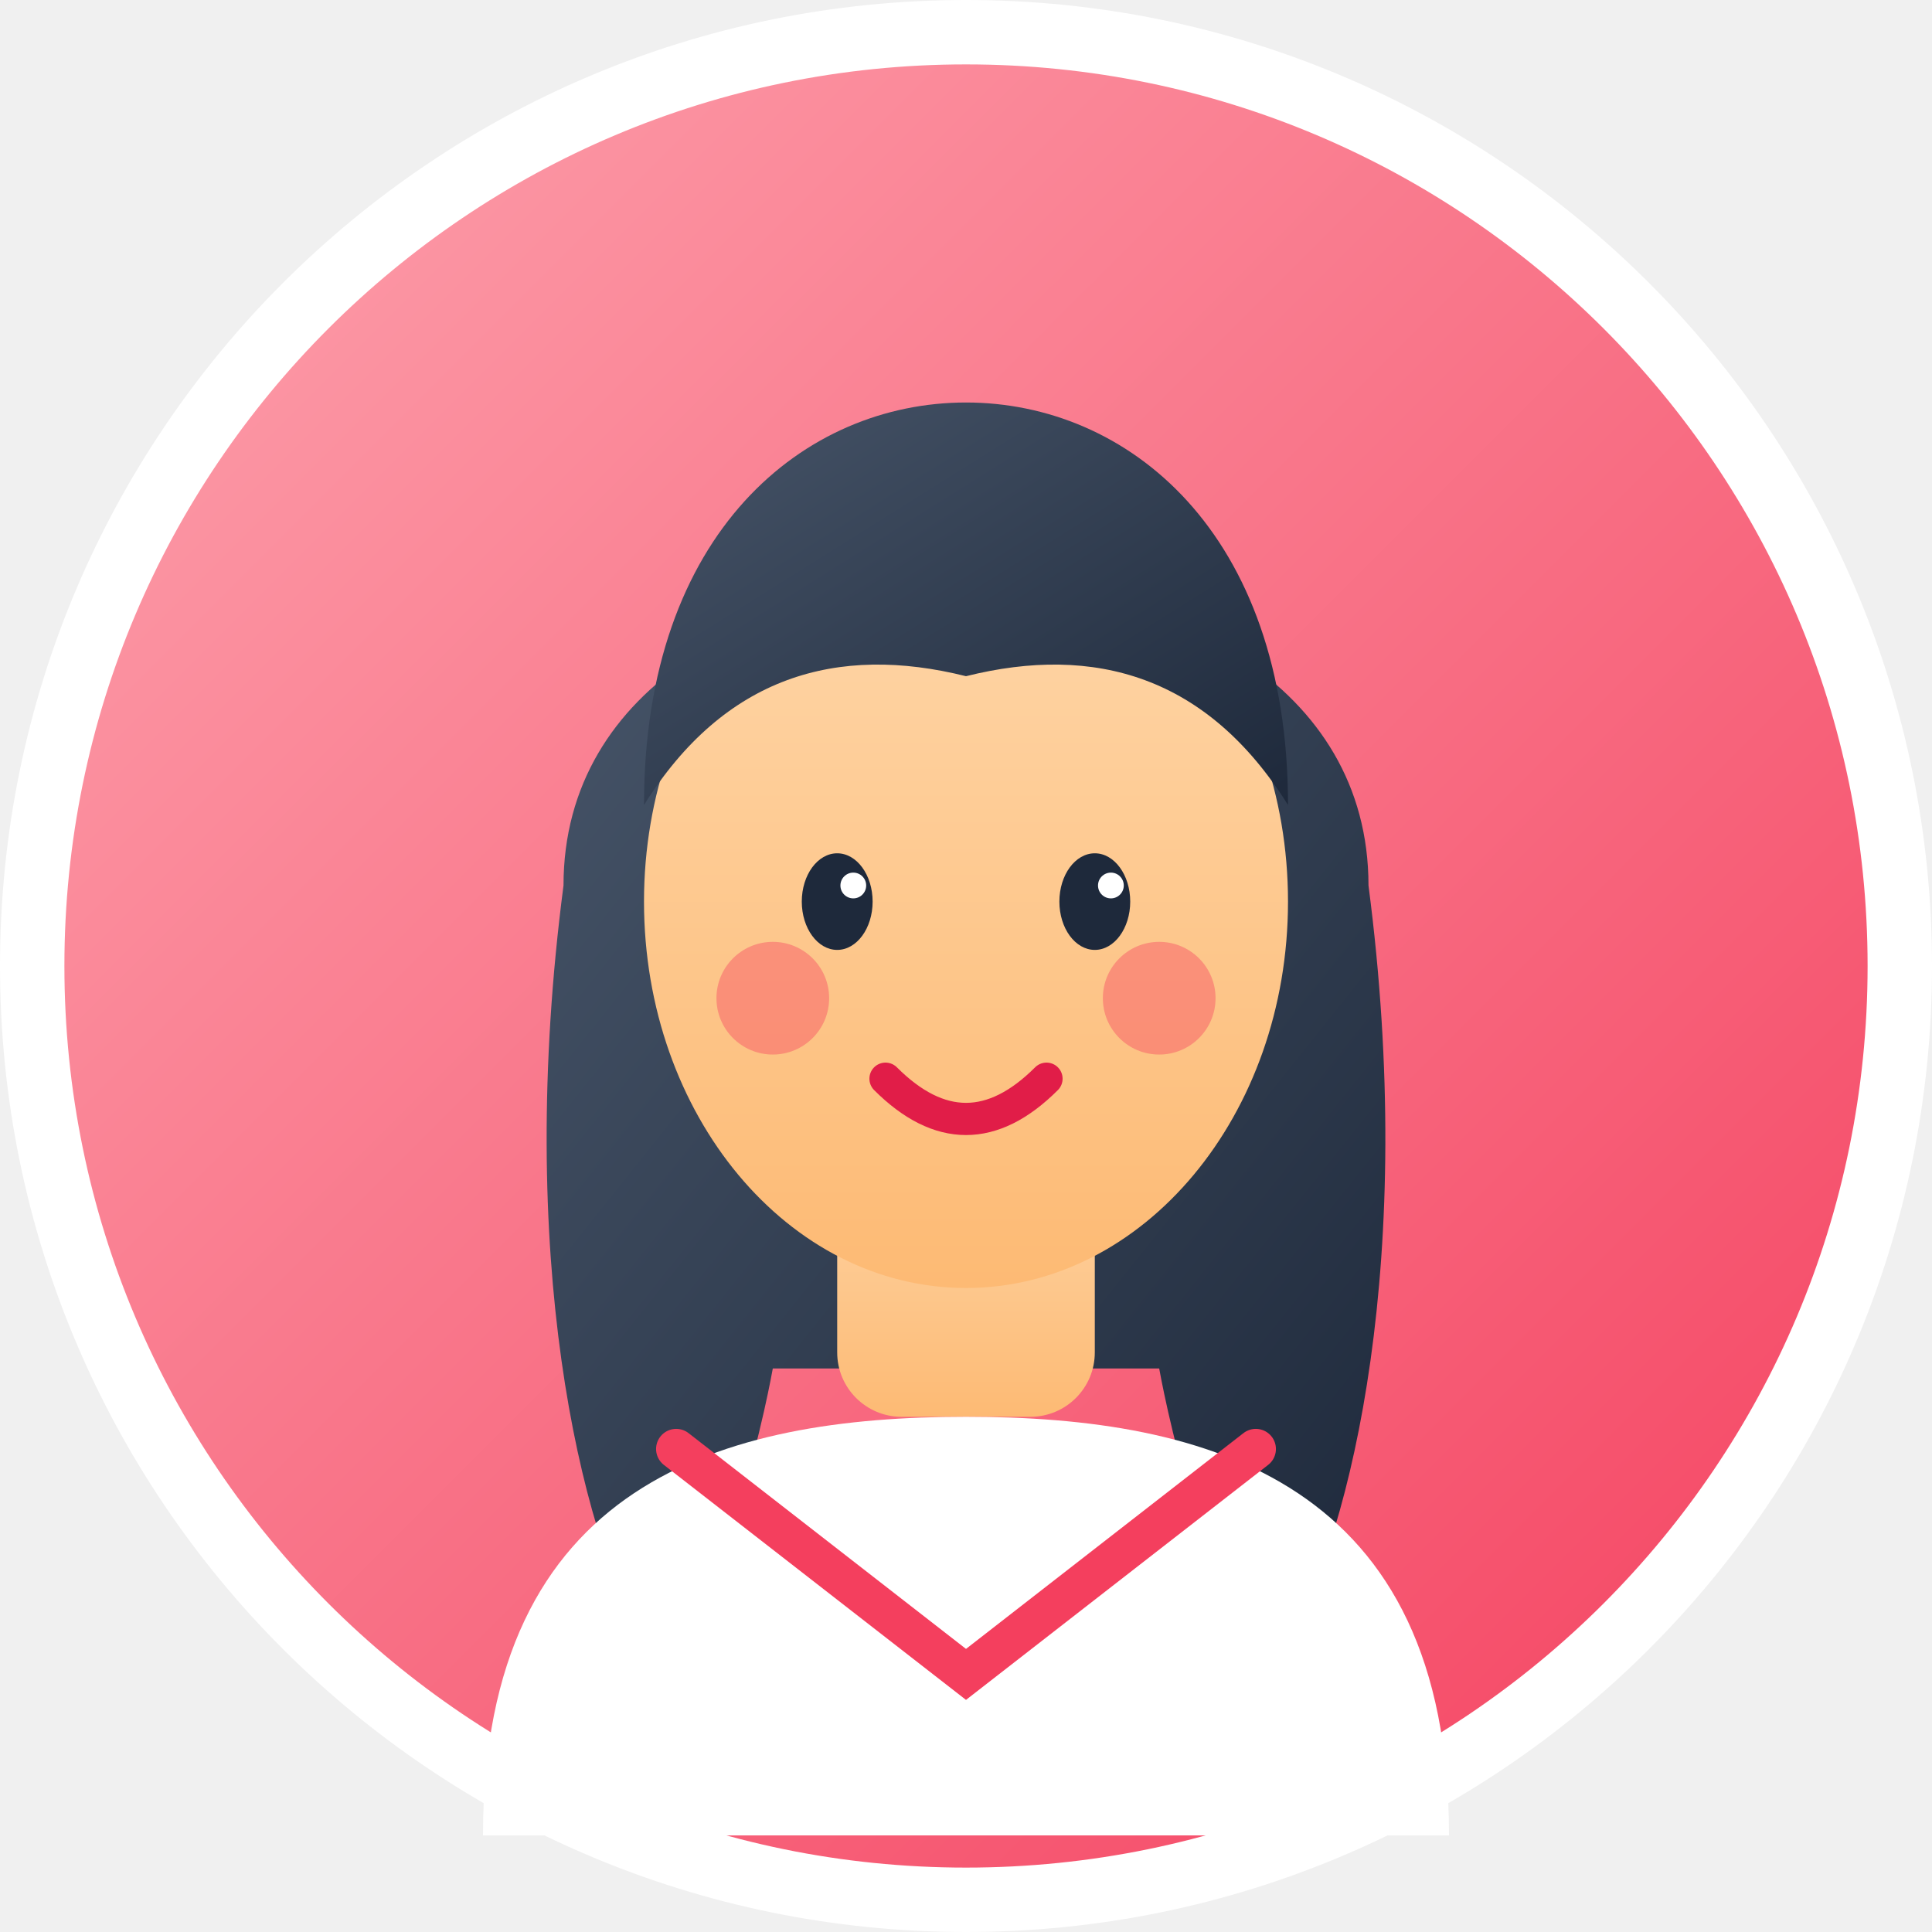
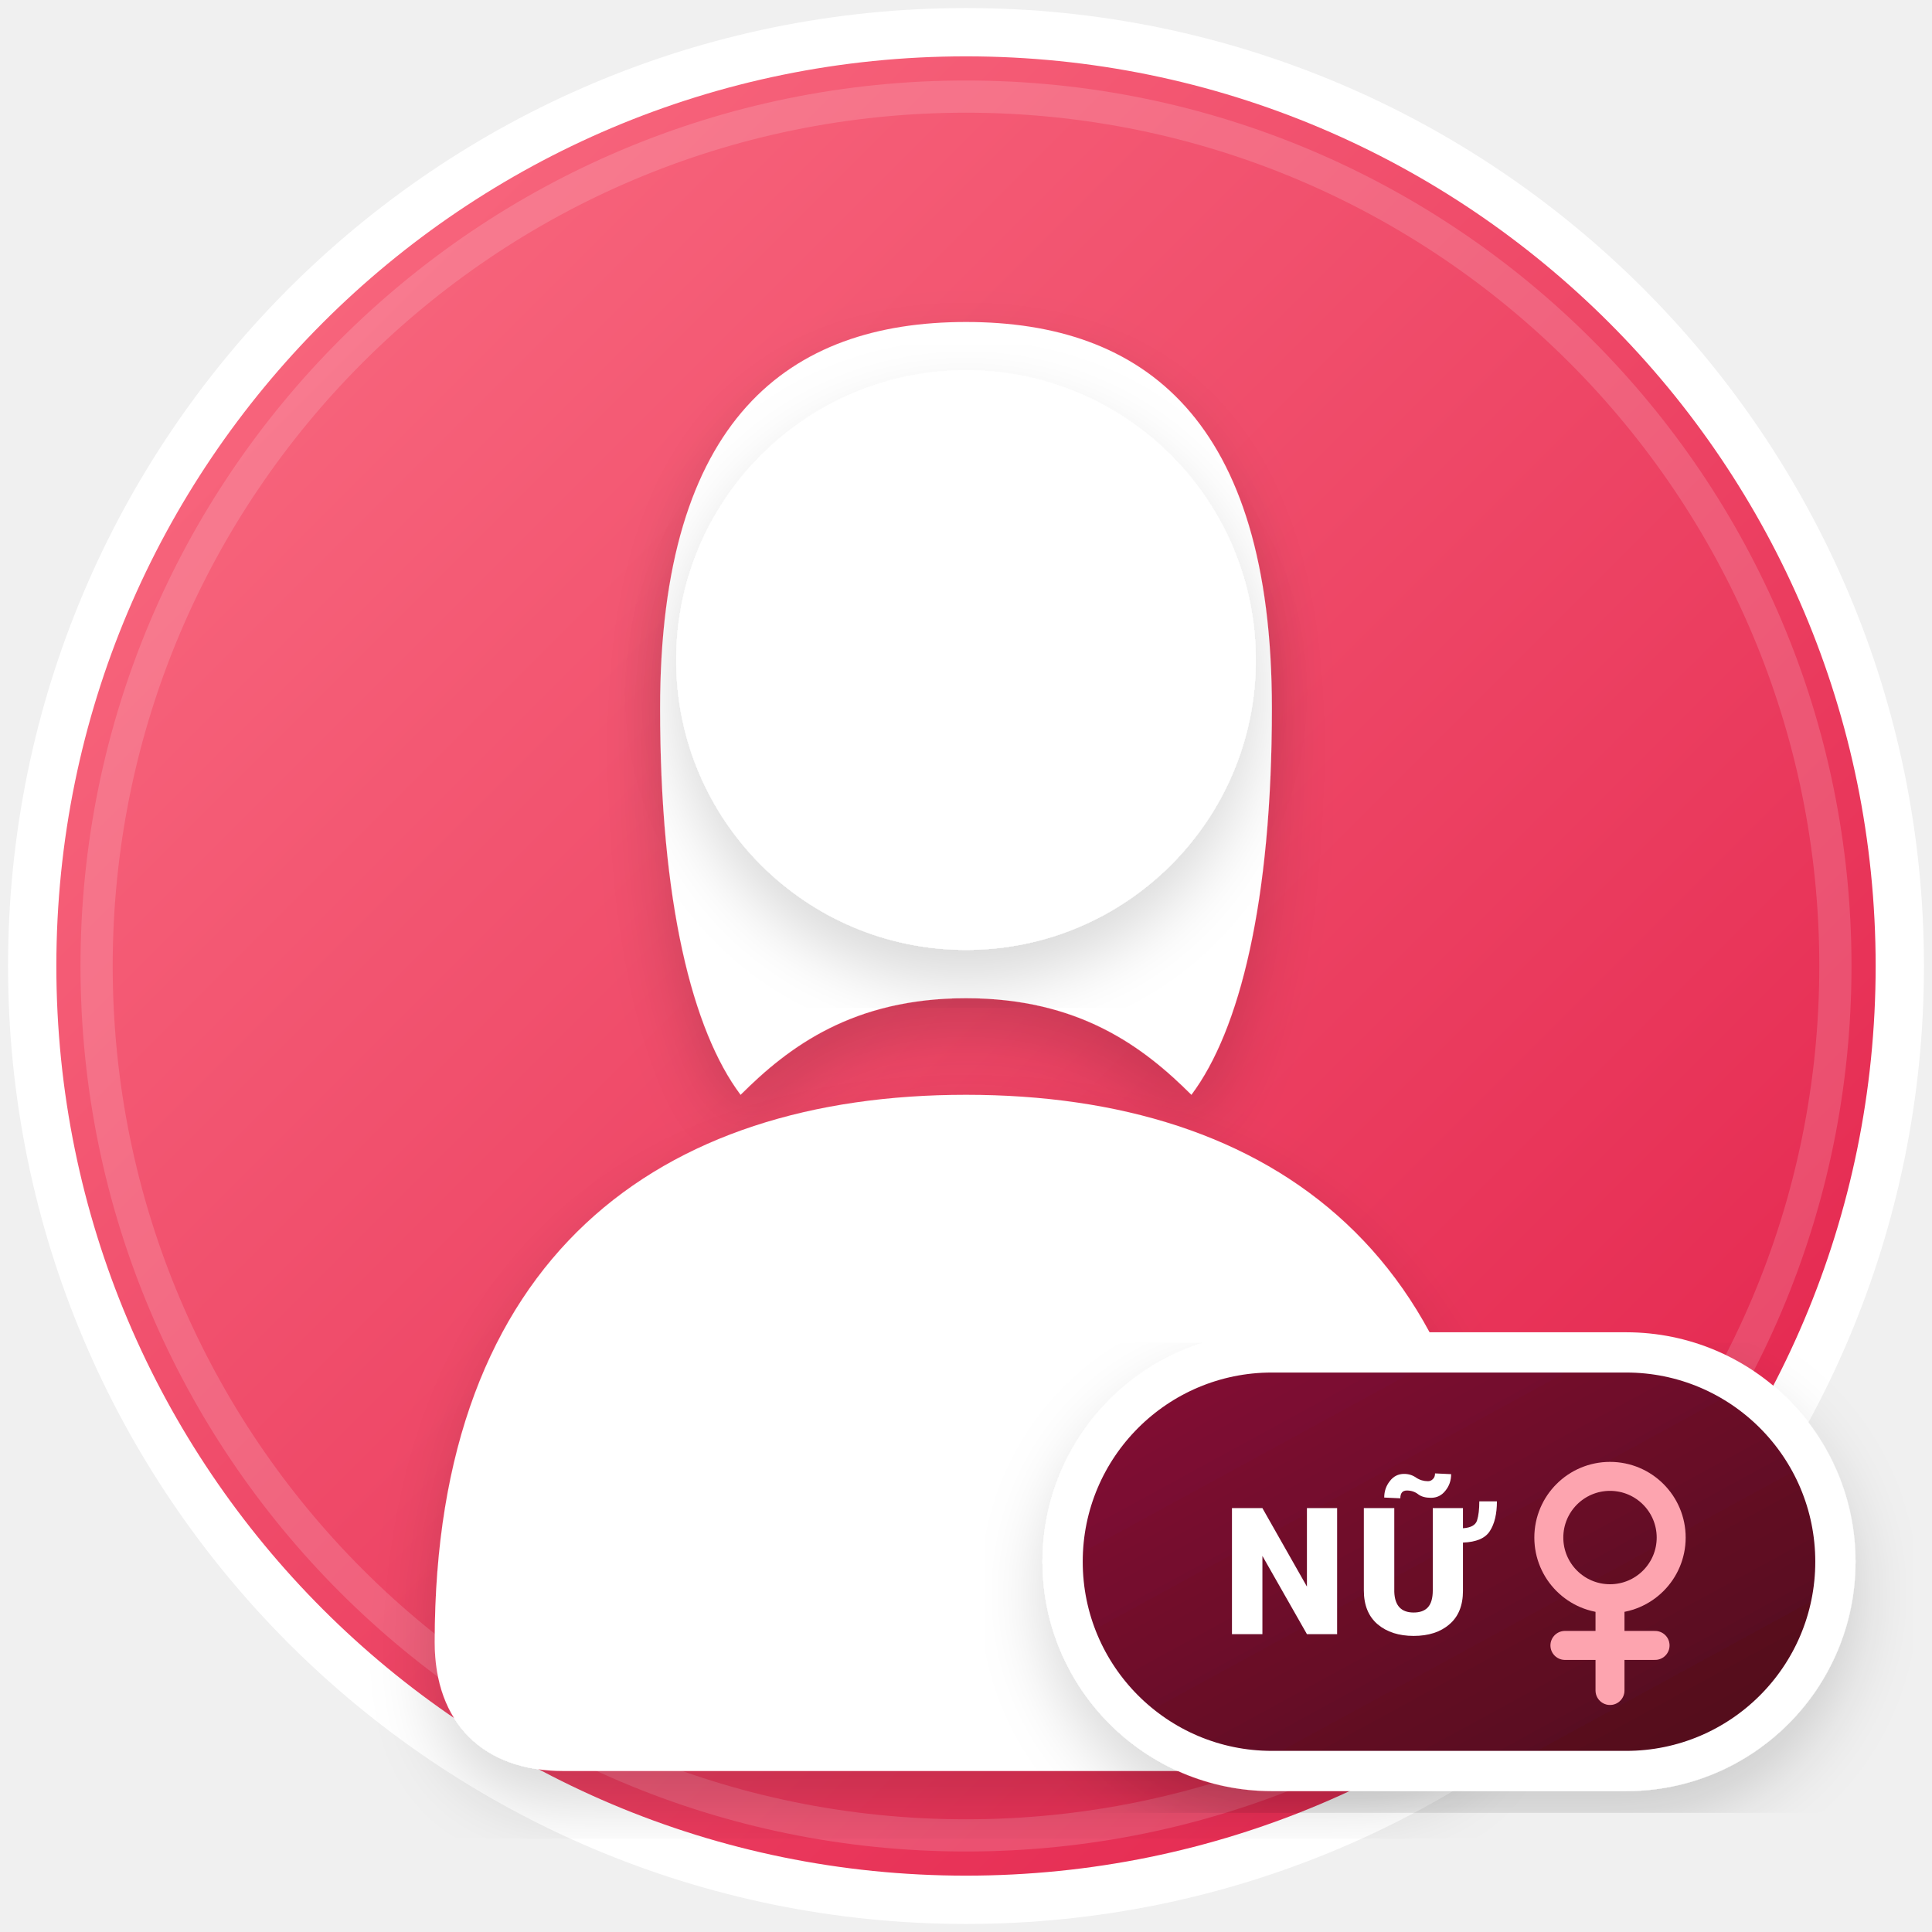
<svg xmlns="http://www.w3.org/2000/svg" viewBox="0 0 120 120" width="120" height="120">
  <defs>
-     <linearGradient id="bg-fem" x1="0%" y1="0%" x2="100%" y2="100%">
-       <stop offset="0%" stop-color="#fda4af" />
-       <stop offset="100%" stop-color="#f43f5e" />
+     <linearGradient id="bg-nu" x1="0%" y1="0%" x2="100%" y2="100%">
+       <stop offset="0%" stop-color="#fb7185" />
+       <stop offset="100%" stop-color="#e11d48" />
    </linearGradient>
-     <linearGradient id="skin" x1="0%" y1="0%" x2="0%" y2="100%">
-       <stop offset="0%" stop-color="#fed7aa" />
-       <stop offset="100%" stop-color="#fdba74" />
+     <linearGradient id="badge-nu" x1="0%" y1="0%" x2="100%" y2="100%">
+       <stop offset="0%" stop-color="#881337" />
+       <stop offset="100%" stop-color="#4c0519" />
    </linearGradient>
-     <linearGradient id="hair" x1="0%" y1="0%" x2="100%" y2="100%">
-       <stop offset="0%" stop-color="#475569" />
-       <stop offset="100%" stop-color="#1e293b" />
-     </linearGradient>
+     <filter id="shadow-f" x="-10%" y="-10%" width="120%" height="120%">
+       <feDropShadow dx="0" dy="2" stdDeviation="2" flood-color="#000" flood-opacity="0.15" />
+     </filter>
  </defs>
-   <circle cx="60" cy="60" r="58" fill="url(#bg-fem)" stroke="#fff" stroke-width="4" />
-   <path d="M35 55 C35 30 85 30 85 55 C88 78 84 95 80 102 C75 102 72 85 72 85 L48 85 C48 85 45 102 40 102 C36 95 32 78 35 55 Z" fill="url(#hair)" />
-   <rect x="52" y="70" width="16" height="18" rx="4" fill="url(#skin)" />
-   <path d="M30 114 C30 92 45 88 60 88 C75 88 90 92 90 114 Z" fill="#ffffff" />
-   <path d="M42 90 L60 104 L78 90" stroke="#f43f5e" stroke-width="2.5" fill="none" stroke-linecap="round" />
-   <ellipse cx="60" cy="56" rx="20" ry="24" fill="url(#skin)" />
-   <path d="M40 50 C40 33 50 25 60 25 C70 25 80 33 80 50 C75 42 68 40 60 42 C52 40 45 42 40 50 Z" fill="url(#hair)" />
-   <ellipse cx="52" cy="56" rx="2.2" ry="3" fill="#1e293b" />
-   <ellipse cx="68" cy="56" rx="2.2" ry="3" fill="#1e293b" />
-   <circle cx="53" cy="55" r="0.8" fill="#fff" />
-   <circle cx="69" cy="55" r="0.8" fill="#fff" />
-   <path d="M55 67 Q60 72 65 67" stroke="#e11d48" stroke-width="2" fill="none" stroke-linecap="round" />
-   <circle cx="48" cy="62" r="3.5" fill="#f43f5e" opacity="0.4" />
-   <circle cx="72" cy="62" r="3.5" fill="#f43f5e" opacity="0.4" />
+   <circle cx="60" cy="60" r="58" fill="url(#bg-nu)" stroke="#ffffff" stroke-width="3" />
+   <circle cx="60" cy="60" r="54" fill="none" stroke="#ffffff" stroke-opacity="0.15" stroke-width="2" />
+   <path d="M41 44 C41 26 49 20 60 20 C71 20 79 26 79 44 C79 56 77 64 74 68 C71 65 67 62 60 62 C53 62 49 65 46 68 C43 64 41 56 41 44 Z" fill="#ffffff" filter="url(#shadow-f)" />
+   <circle cx="60" cy="41" r="18" fill="#ffffff" filter="url(#shadow-f)" />
+   <path d="M27 102 C27 78 41 68 60 68 C79 68 93 78 93 102 C93 107 90 110 85 110 L35 110 C30 110 27 107 27 102 Z" fill="#ffffff" filter="url(#shadow-f)" />
+   <g transform="translate(66, 84)" filter="url(#shadow-f)">
+     <rect x="0" y="0" width="48" height="26" rx="13" fill="url(#badge-nu)" stroke="#ffffff" stroke-width="2.5" />
+     <text x="18" y="17.5" font-family="-apple-system, BlinkMacSystemFont, 'Segoe UI', Roboto, Helvetica, Arial, sans-serif" font-weight="900" font-size="11" fill="#ffffff" text-anchor="middle" letter-spacing="0.5">NỮ</text>
+     <circle cx="34" cy="11.5" r="3.8" fill="none" stroke="#fda4af" stroke-width="1.8" />
+     <line x1="34" y1="15.3" x2="34" y2="21" stroke="#fda4af" stroke-width="1.8" stroke-linecap="round" />
+     <line x1="31.2" y1="18.2" x2="36.8" y2="18.2" stroke="#fda4af" stroke-width="1.8" stroke-linecap="round" />
+   </g>
</svg>
